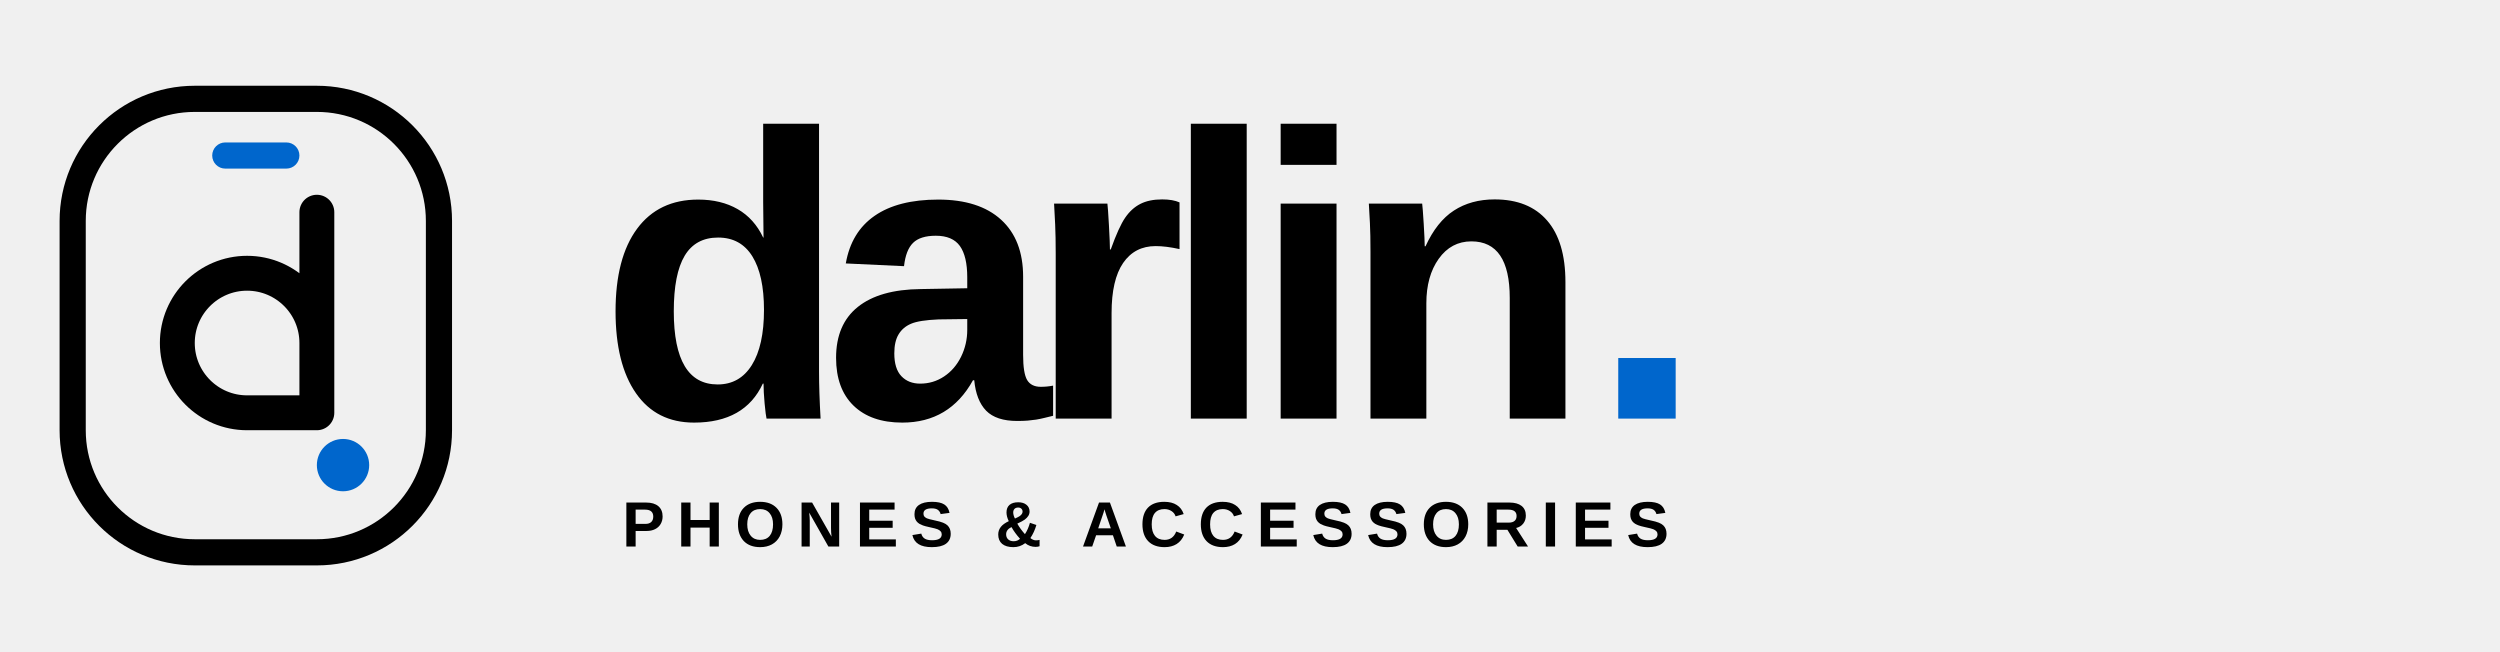
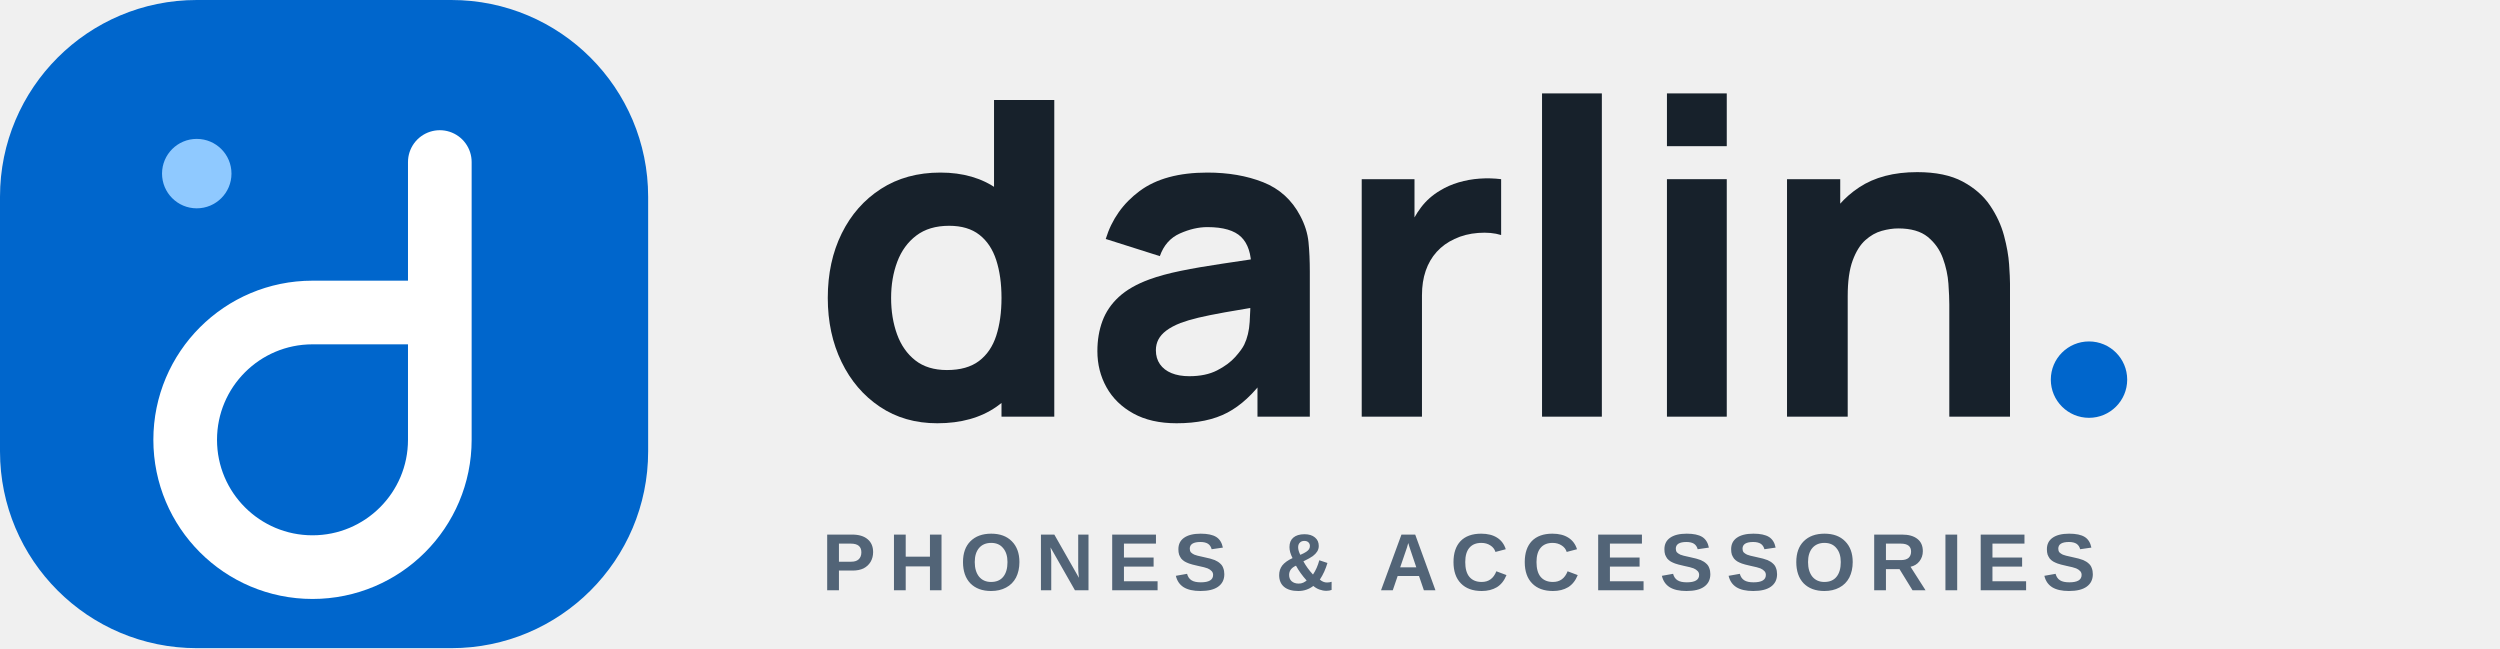
- <svg xmlns="http://www.w3.org/2000/svg" width="430" height="112" viewBox="0 0 430 112" fill="none">
-   <g transform="translate(8 14) scale(1.5)">
-     <rect x="3" y="2" width="42" height="52" rx="14" stroke="#000" stroke-width="3" />
-     <path d="M31 15v23h-8a8 8 0 1 1 8-8" stroke="#000" stroke-width="4" stroke-linecap="round" stroke-linejoin="round" />
-     <rect x="19" y="7" width="10" height="3" rx="1.5" fill="#0066cc" />
-     <circle cx="34" cy="44" r="3" fill="#0066cc" />
+ <svg xmlns="http://www.w3.org/2000/svg" width="216" height="56" viewBox="0 0 216 56" fill="none" role="img" aria-labelledby="title">
+   <rect width="56" height="56" rx="17" fill="#0066cc" />
+   <path d="M38 14v24a11 11 0 1 1-11-11h11" stroke="#fff" stroke-width="5.5" stroke-linecap="round" stroke-linejoin="round" />
+   <circle cx="17" cy="15" r="3" fill="#8fc9ff" />
+   <g transform="translate(70 36) scale(0.019 -0.019)" fill="#17212b">
+     <path transform="translate(0 0)" d="M578 -30Q429 -30 317.0 45.0Q205 120 142.5 249.0Q80 378 80 540Q80 705 143.5 833.5Q207 962 322.0 1036.0Q437 1110 592 1110Q746 1110 851.0 1035.0Q956 960 1010.0 831.0Q1064 702 1064 540Q1064 378 1009.5 249.0Q955 120 847.0 45.0Q739 -30 578 -30ZM622 212Q713 212 767.5 253.0Q822 294 846.0 368.0Q870 442 870 540Q870 638 846.0 712.0Q822 786 769.5 827.0Q717 868 632 868Q541 868 482.5 823.5Q424 779 396.0 704.5Q368 630 368 540Q368 449 395.0 374.5Q422 300 478.0 256.0Q534 212 622 212ZM870 0V740H836V1440H1110V0Z" />
+     <path transform="translate(1226 0)" d="M440 -30Q324 -30 243.5 14.5Q163 59 121.5 133.5Q80 208 80 298Q80 373 103.0 435.0Q126 497 177.5 544.5Q229 592 316 624Q376 646 459.0 663.0Q542 680 647.0 695.5Q752 711 878 730L780 676Q780 772 734.0 817.0Q688 862 580 862Q520 862 455.0 833.0Q390 804 364 730L118 808Q159 942 272.0 1026.0Q385 1110 580 1110Q723 1110 834.0 1066.0Q945 1022 1002 914Q1034 854 1040.0 794.0Q1046 734 1046 660V0H808V222L842 176Q763 67 671.5 18.5Q580 -30 440 -30ZM498 184Q573 184 624.5 210.5Q676 237 706.5 271.0Q737 305 748 328Q769 372 772.5 430.5Q776 489 776 528L856 508Q735 488 660.0 474.5Q585 461 539.0 450.0Q493 439 458 426Q418 410 393.5 391.5Q369 373 357.5 351.0Q346 329 346 302Q346 265 364.5 238.5Q383 212 417.0 198.0Q451 184 498 184Z" />
+     <path transform="translate(2368 0)" d="M140 0V1080H380V816L354 850Q375 906 410.0 952.0Q445 998 496 1028Q535 1052 581.0 1065.5Q627 1079 676.0 1082.5Q725 1086 774 1080V826Q729 840 669.5 835.5Q610 831 562 808Q514 786 481.0 749.5Q448 713 431.0 663.5Q414 614 414 552V0Z" />
+     <path transform="translate(3168 0)" d="M160 0V1470H432V0Z" />
+     <path transform="translate(3736 0)" d="M160 1230V1470H432V1230ZM160 0V1080H432V0Z" />
+     <path transform="translate(4304 0)" d="M876 0V510Q876 547 872.0 604.5Q868 662 847.0 720.0Q826 778 778.5 817.0Q731 856 644 856Q609 856 569.0 845.0Q529 834 494.0 802.5Q459 771 436.5 710.0Q414 649 414 548L258 622Q258 750 310.0 862.0Q362 974 466.5 1043.0Q571 1112 730 1112Q857 1112 937.0 1069.0Q1017 1026 1061.5 960.0Q1106 894 1125.0 822.5Q1144 751 1148.0 692.0Q1152 633 1152 606V0ZM138 0V1080H380V722H414V0Z" />
  </g>
-   <text x="103" y="72" fill="#000" font-family="Arial, Helvetica, sans-serif" font-size="70" font-weight="700" letter-spacing="-4">darlin<tspan fill="#0066cc">.</tspan>
-   </text>
-   <text x="107" y="94" fill="#000" font-family="Arial, Helvetica, sans-serif" font-size="11" font-weight="700" letter-spacing="2.1">PHONES &amp; ACCESSORIES</text>
+   <circle cx="180.49" cy="32.8" r="3.3" fill="#0066cc" />
+   <text x="71" y="51" fill="#526477" font-family="Arial, Helvetica, sans-serif" font-size="7" font-weight="700" letter-spacing="1.1">PHONES &amp; ACCESSORIES</text>
</svg>
